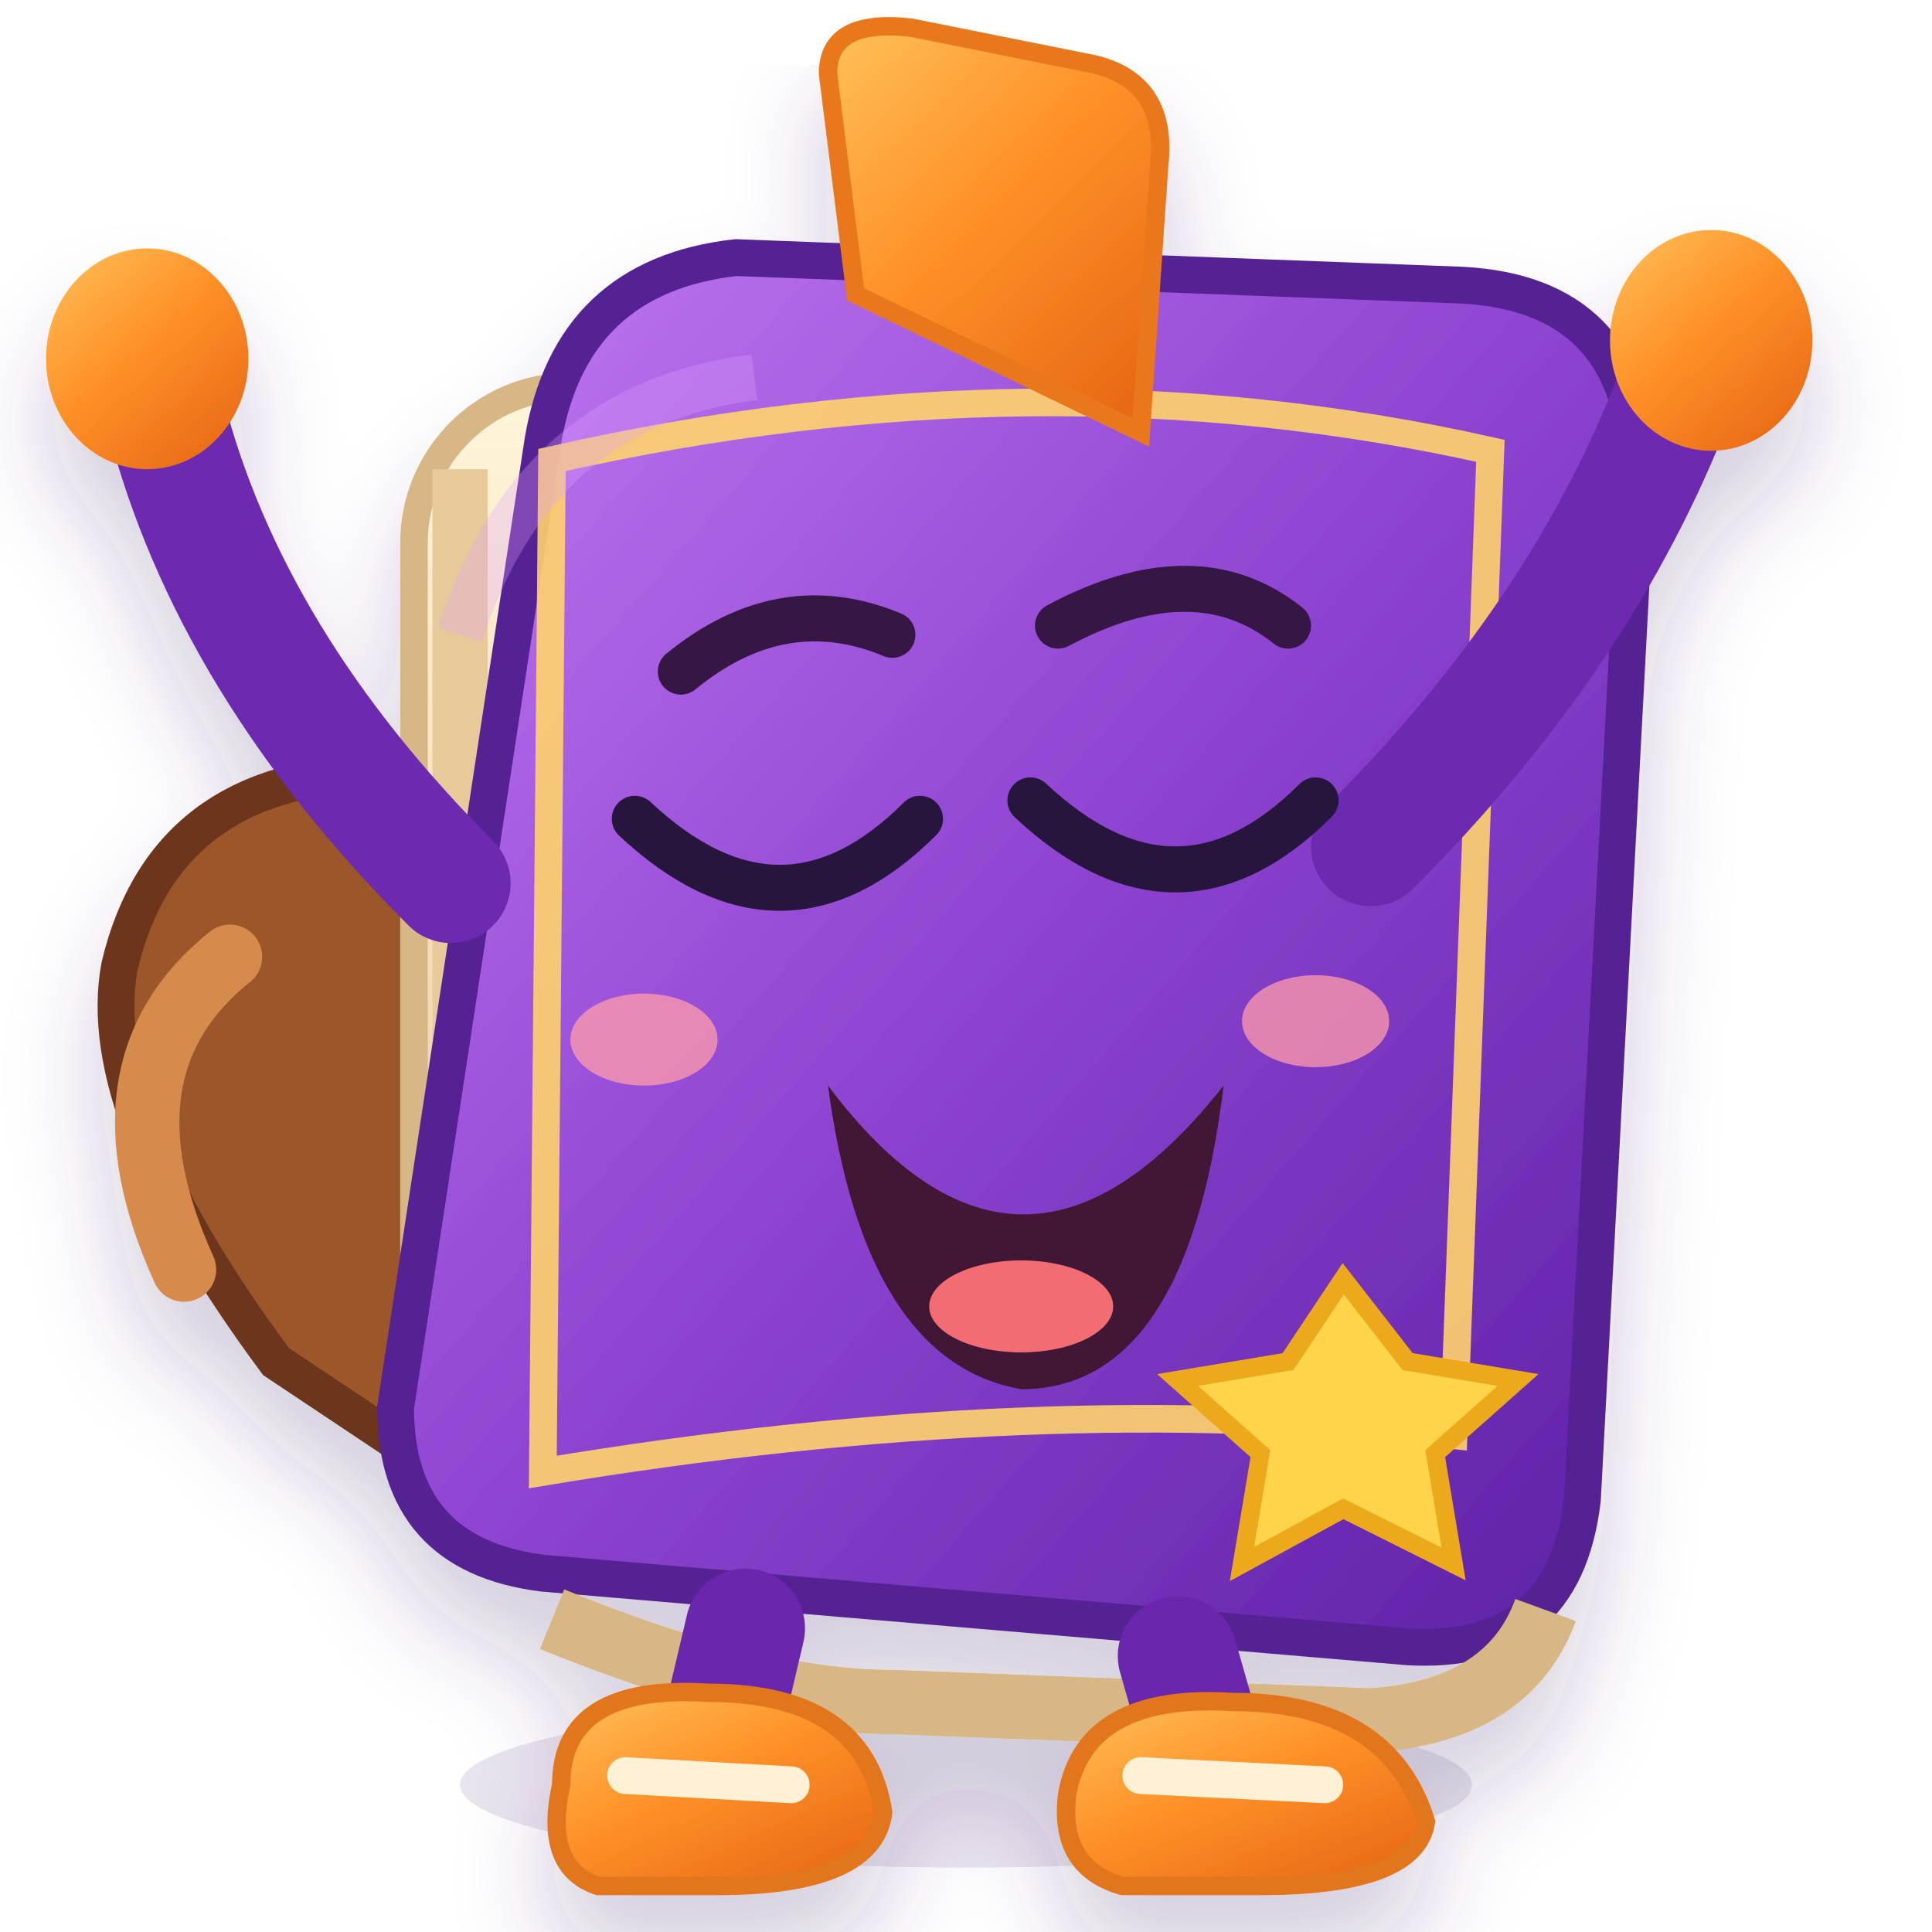
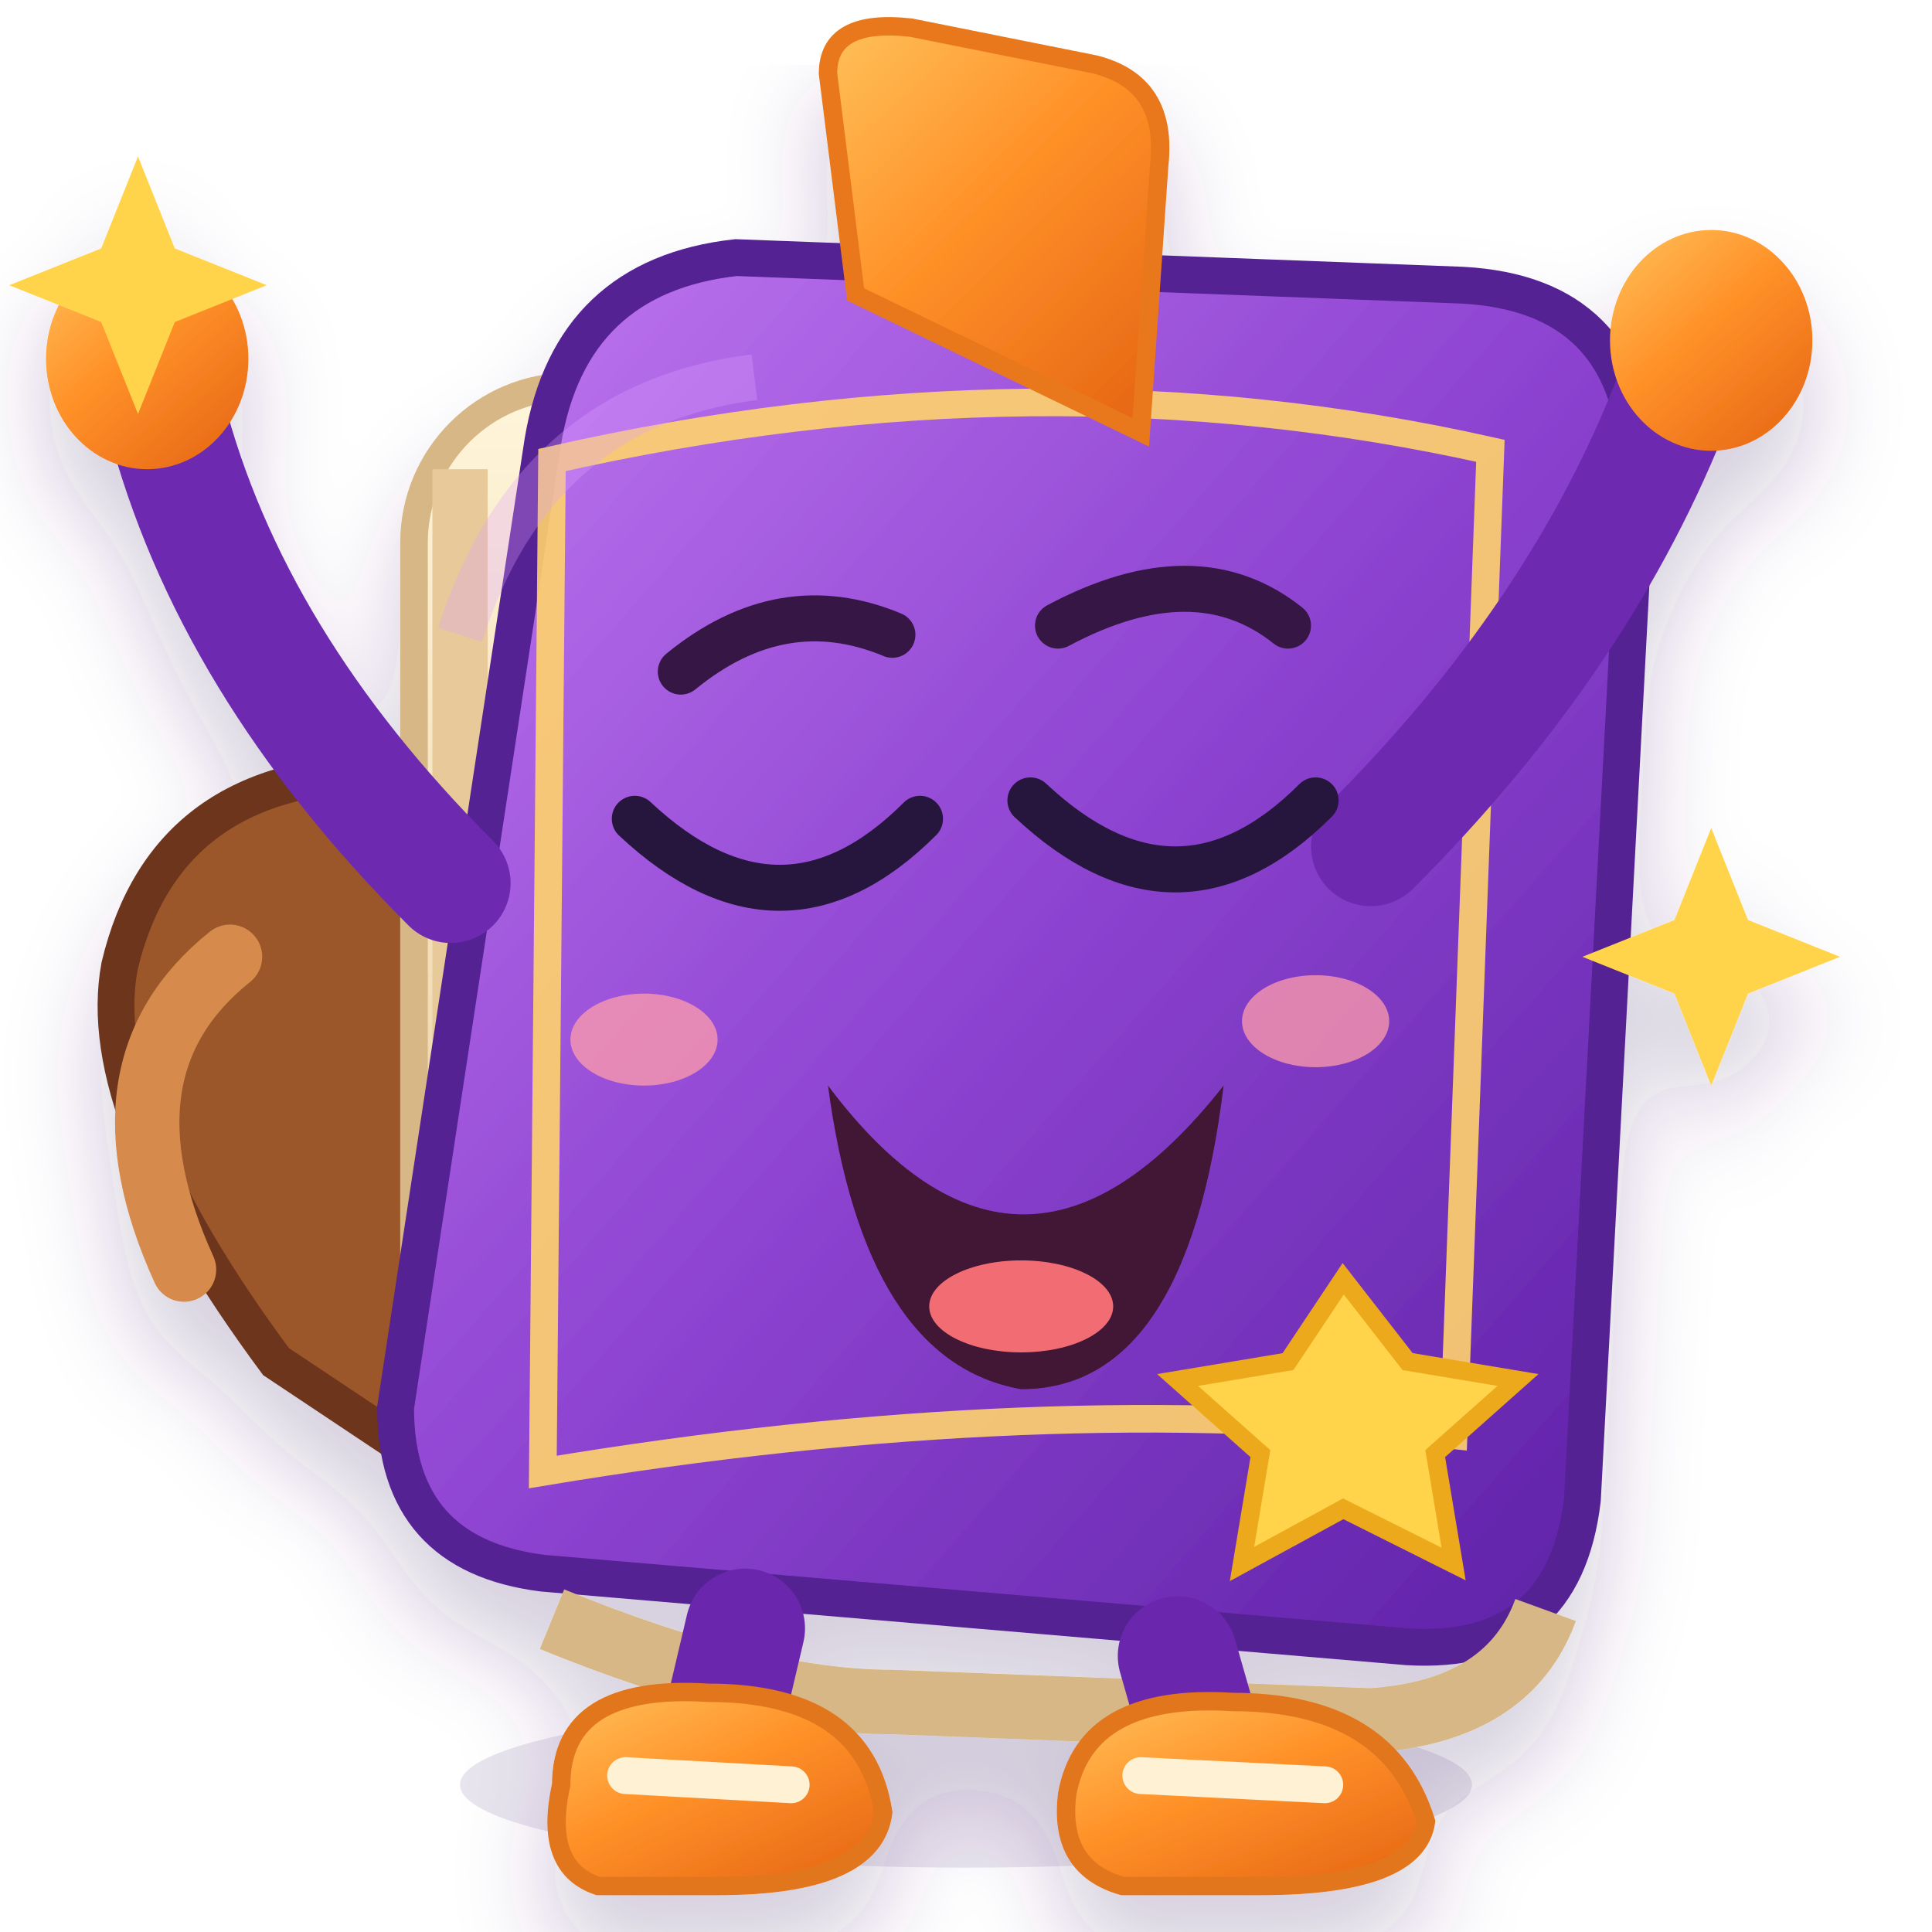
- <svg xmlns="http://www.w3.org/2000/svg" viewBox="0 0 210 210">
+ <svg xmlns="http://www.w3.org/2000/svg" width="210" height="210" viewBox="0 0 210 210">
  <defs>
    <linearGradient id="cover" x1="0" y1="0" x2="1" y2="1">
      <stop stop-color="#C27AF2" />
      <stop offset=".48" stop-color="#8F45D2" />
      <stop offset="1" stop-color="#5B20A5" />
    </linearGradient>
    <linearGradient id="spine" x1="0" y1="0" x2="1" y2="0">
      <stop stop-color="#5B1D99" />
      <stop offset="1" stop-color="#A95EE0" />
    </linearGradient>
    <linearGradient id="orange" x1="0" y1="0" x2=".8" y2="1">
      <stop stop-color="#FFC15A" />
      <stop offset=".48" stop-color="#FF9229" />
      <stop offset="1" stop-color="#E96A16" />
    </linearGradient>
    <linearGradient id="pages" x1="0" y1="0" x2="0" y2="1">
      <stop stop-color="#FFF5DA" />
      <stop offset="1" stop-color="#E5C797" />
    </linearGradient>
    <filter id="shadow" x="-30%" y="-30%" width="170%" height="180%">
      <feDropShadow dx="0" dy="7" stdDeviation="5" flood-color="#46206B" flood-opacity=".22" />
    </filter>
    <radialGradient id="gloss">
      <stop stop-color="#FFFFFF" stop-opacity=".35" />
      <stop offset="1" stop-color="#FFFFFF" stop-opacity="0" />
    </radialGradient>
  </defs>
  <ellipse cx="105" cy="194" rx="55" ry="9" fill="#48206D" opacity=".12" />
  <g filter="url(#shadow)">
    <path d="M42 84Q18 84 13 105Q10 121 30 148L48 160 64 137Z" fill="#9B572B" stroke="#6C351D" stroke-width="4" />
    <path d="M25 104Q10 116 20 138" fill="none" stroke="#D68B4E" stroke-width="7" stroke-linecap="round" />
    <rect x="45" y="42" width="119" height="125" rx="17" fill="url(#pages)" stroke="#D8B786" stroke-width="3" />
    <path d="M50 51v103" stroke="#E7C99A" stroke-width="6" />
    <path d="M59 48Q62 30 80 28L159 31Q177 32 178 50L172 163Q170 180 153 179L59 171Q43 169 43 153Z" fill="url(#cover)" stroke="#552093" stroke-width="4" />
    <path d="M60 50Q113 38 162 49L158 156Q113 151 59 160Z" fill="none" stroke="#FFD36C" stroke-width="3" opacity=".9" />
    <path d="M93 32L90 8Q90 2 99 3L119 7Q127 9 126 18L124 47Z" fill="url(#orange)" stroke="#E9781B" stroke-width="2" />
    <path d="M50 69Q58 44 82 41" fill="none" stroke="#DCA1FF" stroke-width="5" opacity=".3" />
    <path d="M60 176Q82 185 97 185L149 187Q164 186 168 175" fill="none" stroke="#D7B786" stroke-width="7" />
    <path d="M49 96 Q25 72 18 45" fill="none" stroke="#6D2BB1" stroke-width="13" stroke-linecap="round" />
    <ellipse cx="16" cy="39" rx="11" ry="12" fill="url(#orange)" />
    <path d="M149 92 Q172 69 182 43" fill="none" stroke="#6D2BB1" stroke-width="13" stroke-linecap="round" />
    <ellipse cx="186" cy="37" rx="11" ry="12" fill="url(#orange)" />
    <path d="M69 89 Q85 104 100 89" fill="none" stroke="#28163D" stroke-width="5" stroke-linecap="round" />
    <path d="M112 87 Q128 102 143 87" fill="none" stroke="#28163D" stroke-width="5" stroke-linecap="round" />
    <ellipse cx="70" cy="113" rx="8" ry="5" fill="#FF9CAB" opacity=".75" />
    <ellipse cx="143" cy="111" rx="8" ry="5" fill="#FF9CAB" opacity=".75" />
    <path d="M90 118 Q111 146 133 118 Q129 151 111 151 Q94 148 90 118Z" fill="#421334" />
    <ellipse cx="111" cy="142" rx="10" ry="5" fill="#F26D73" />
    <path d="M74 73Q85 64 97 69" stroke="#351644" stroke-width="5" stroke-linecap="round" fill="none" />
    <path d="M115 68Q130 60 140 68" stroke="#351644" stroke-width="5" stroke-linecap="round" fill="none" />
    <path d="M146 139l7 9 12 2-9 8 2 12-12-6-11 6 2-12-9-8 12-2z" fill="#FFD44C" stroke="#EDA91C" stroke-width="2" />
    <path d="M81 177L77 194" stroke="#6B28AD" stroke-width="13" stroke-linecap="round" />
    <path d="M128 180L132 194" stroke="#6B28AD" stroke-width="13" stroke-linecap="round" />
    <path d="M61 194Q61 183 77 184Q94 184 96 197Q95 205 78 205H65Q59 203 61 194Z" fill="url(#orange)" stroke="#E2761D" stroke-width="2" />
    <path d="M116 195Q118 184 134 185Q151 185 155 198Q154 205 137 205H122Q115 203 116 195Z" fill="url(#orange)" stroke="#E2761D" stroke-width="2" />
    <path d="M68 193l18 1M124 193l20 1" stroke="#FFF1D4" stroke-width="4" stroke-linecap="round" />
-     <s>
-       <path d="M15 17l4 10 10 4-10 4-4 10-4-10-10-4 10-4zM186 90l4 10 10 4-10 4-4 10-4-10-10-4 10-4z" fill="#FFD44C" />
-     </s>
+     <path d="M15 17l4 10 10 4-10 4-4 10-4-10-10-4 10-4zM186 90l4 10 10 4-10 4-4 10-4-10-10-4 10-4z" fill="#FFD44C" />
  </g>
</svg>
